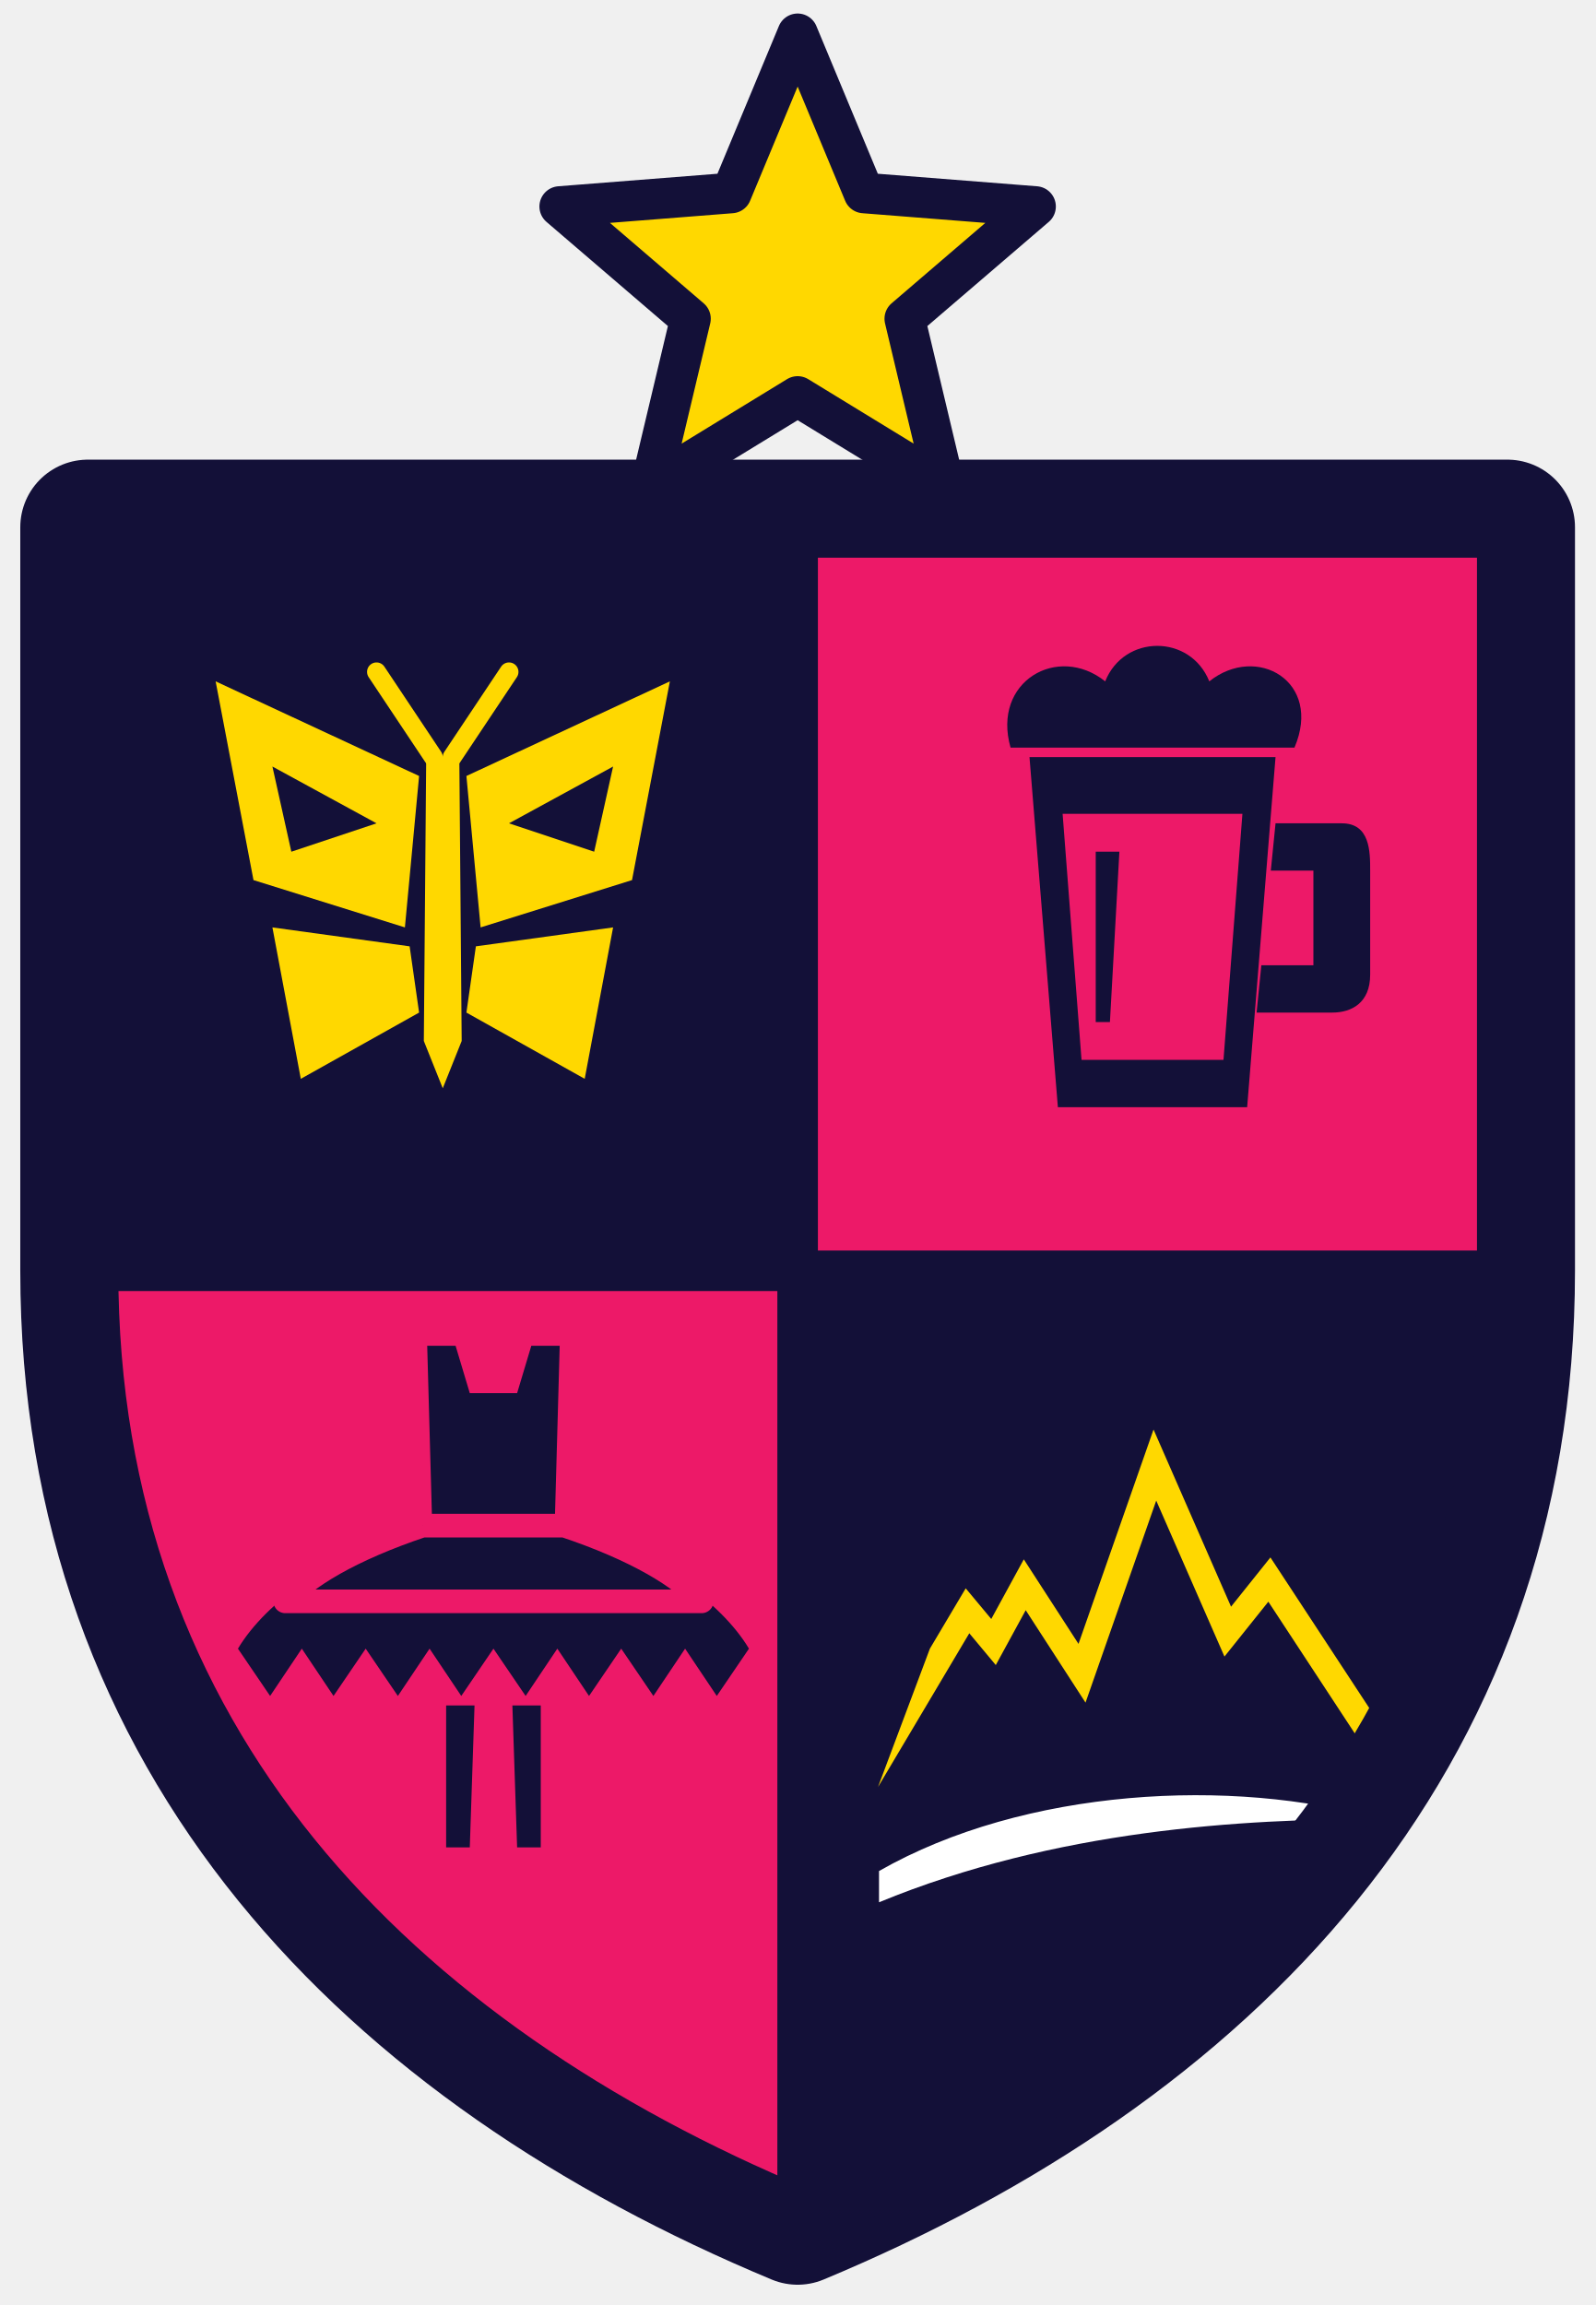
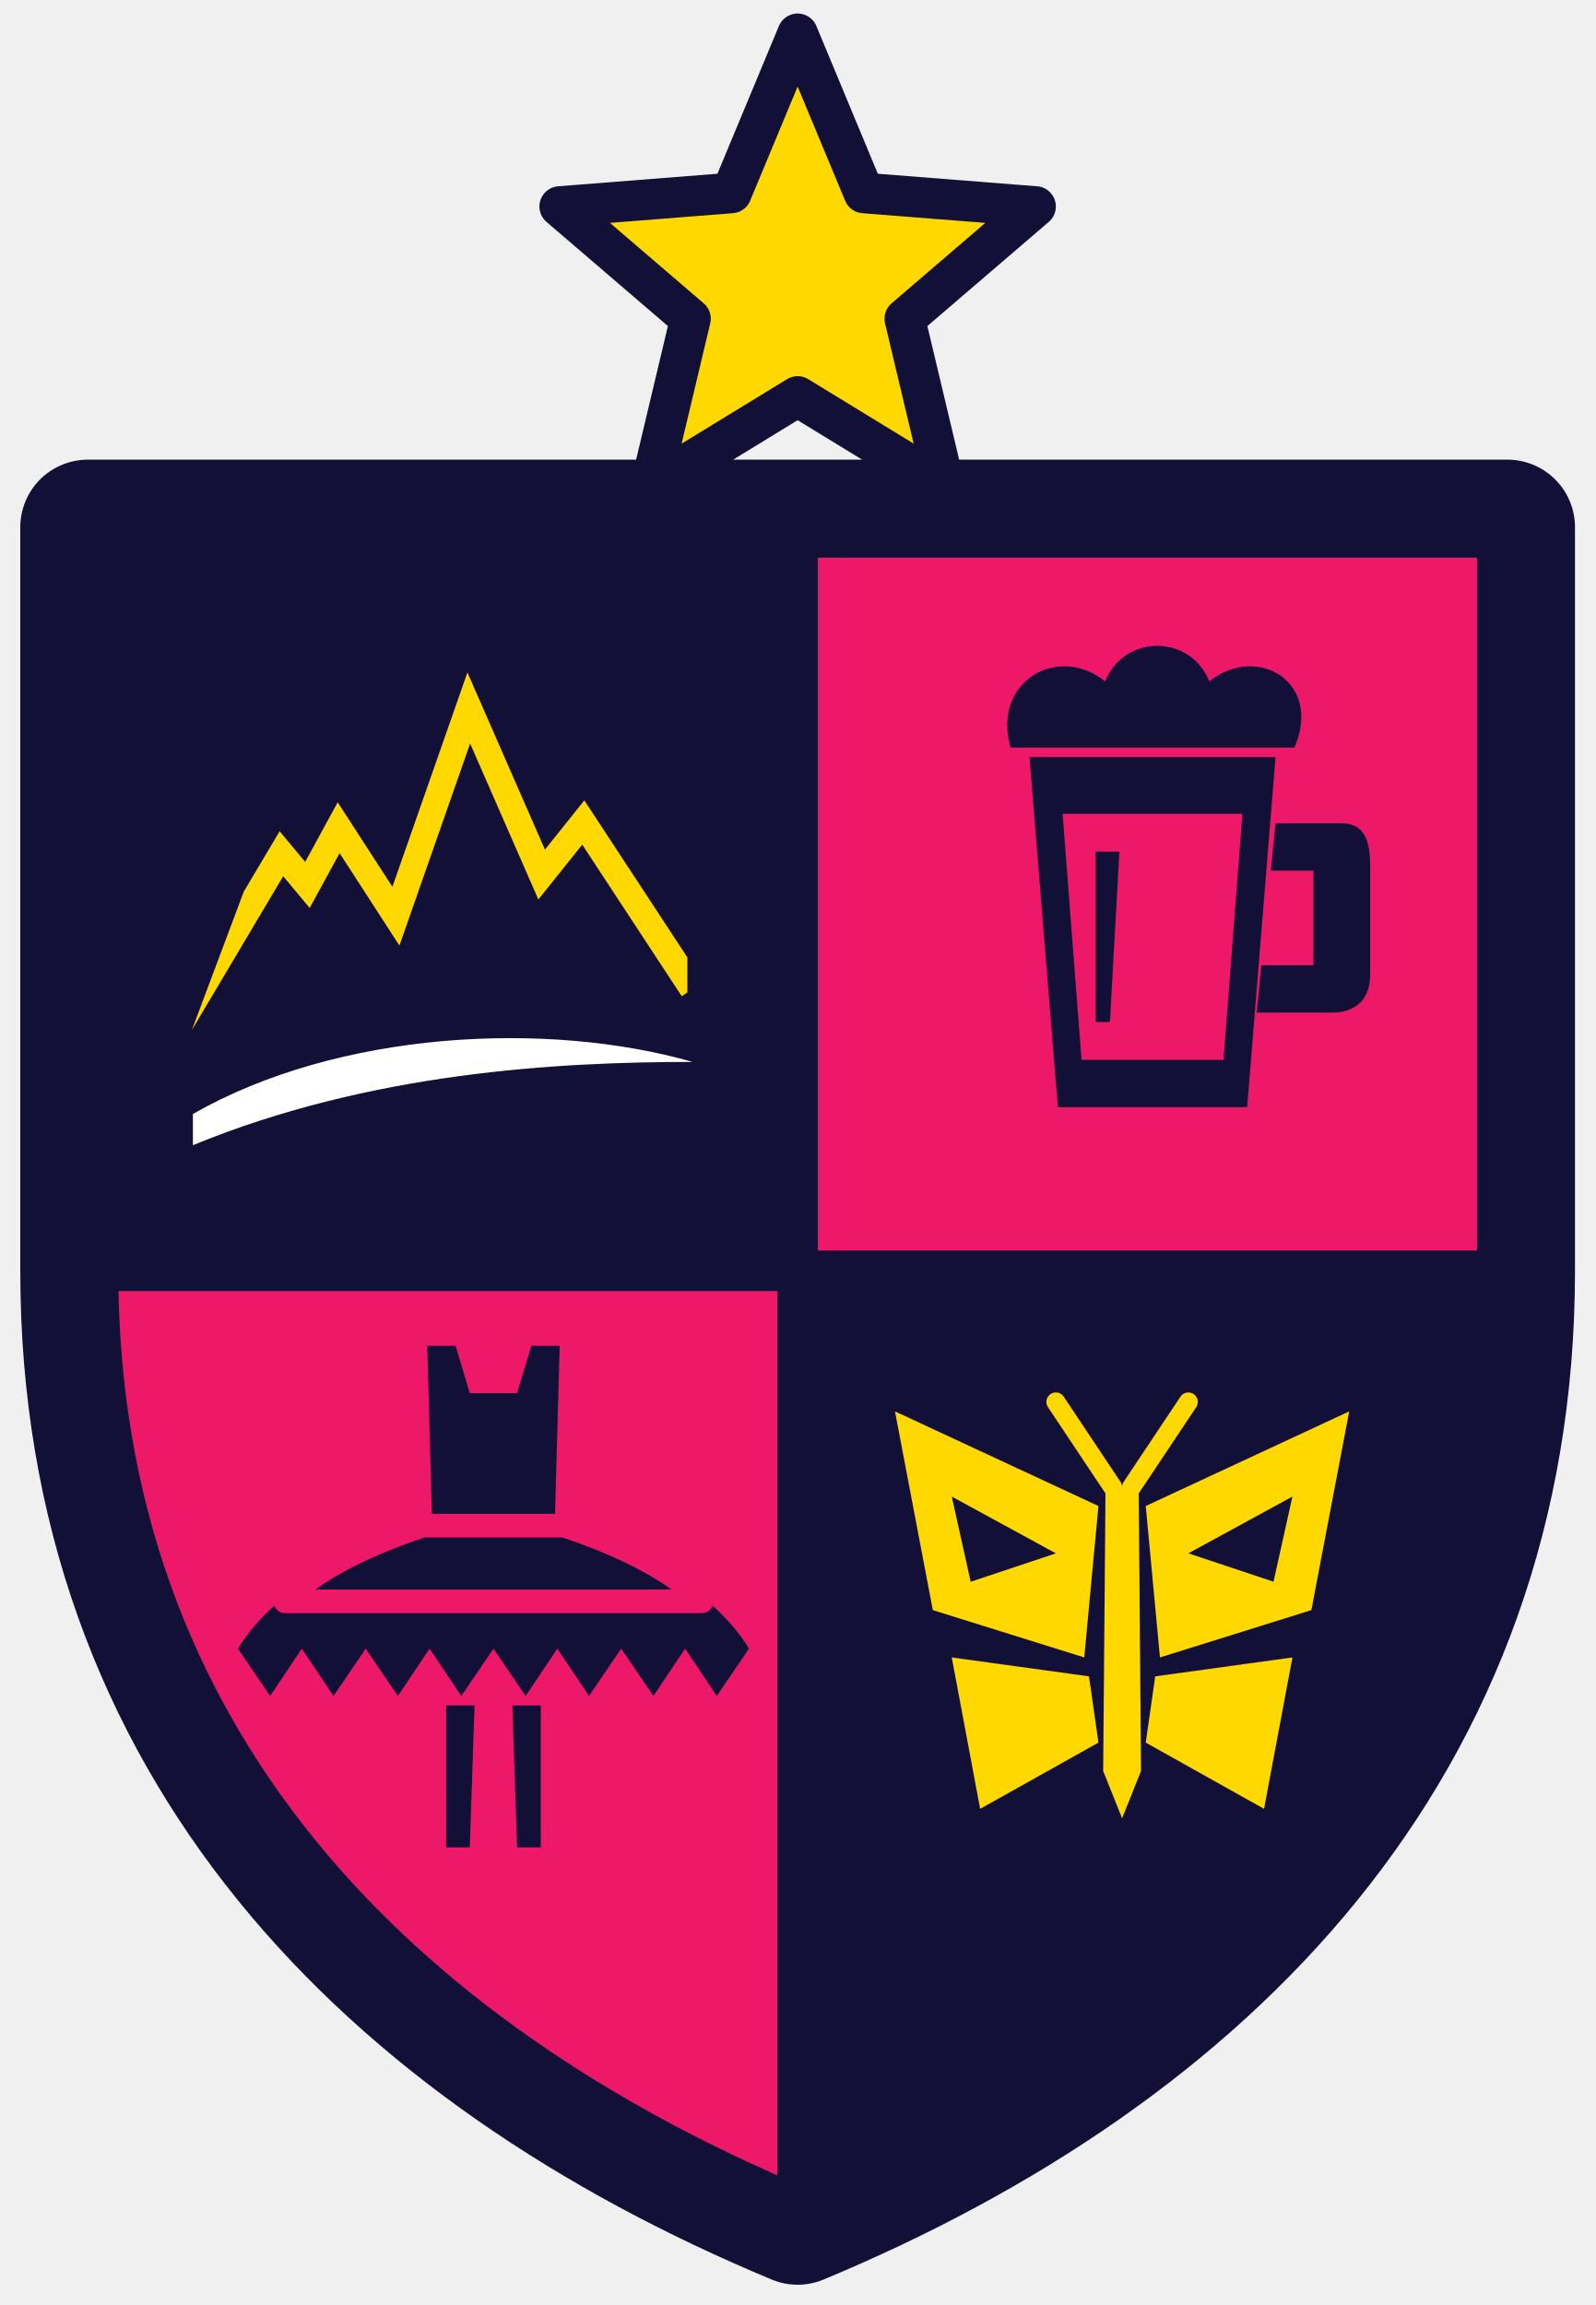
<svg xmlns="http://www.w3.org/2000/svg" viewBox="164 44 472 682">
  <style>.D{fill:#131038}.A{fill:#ed1968}.I1{fill:#ffd800}.I2{fill:#131038}.G{fill:#ffd800}.K{fill:#ffffff}.O{fill:#131038}.T{fill:#131038}.S{fill:#ed1968}.E{fill:#131038}.o{fill:none;stroke:#131038;stroke-linejoin:round;stroke-linecap:round}.I1s{stroke:#ffd800}.As{stroke:#ed1968}.Ds{stroke:#131038}</style>
  <defs>
    <clipPath id="s">
      <path d="M190 200 H610 V420 C610 560 520 650 400 700 C280 650 190 560 190 420 Z" />
    </clipPath>
  </defs>
  <path class="o" stroke-width="40" d="M190 200 H610 V420 C610 560 520 650 400 700 C280 650 190 560 190 420 Z" />
  <g clip-path="url(#s)">
    <rect class="D" x="190" y="200" width="210" height="220" />
    <rect class="A" x="400" y="200" width="210" height="220" />
    <rect class="A" x="190" y="420" width="210" height="290" />
    <rect class="D" x="400" y="420" width="210" height="290" />
    <defs>
      <clipPath id="sq0">
        <rect x="198" y="208" width="194" height="204" />
      </clipPath>
      <clipPath id="sq1">
        <rect x="408" y="208" width="194" height="204" />
      </clipPath>
      <clipPath id="sq2">
        <rect x="198" y="428" width="194" height="274" />
      </clipPath>
      <clipPath id="sq3">
        <rect x="408" y="428" width="194" height="274" />
      </clipPath>
    </defs>
    <g clip-path="url(#sq0)">
-       <g transform="translate(295 310) scale(1.4)">
-         <g>
-           <path class="I1" d="M-5 -26 L-48 -46 L-40 -4 L-8 6 Z M5 -26 L48 -46 L40 -4 L8 6 Z M-7 10 L-36 6 L-30 38 L-5 24 Z M7 10 L36 6 L30 38 L5 24 Z M-3.5 -30 L3.5 -30 L4 30 L0 40 L-4 30 Z" />
-           <path class="D" d="M-14 -16 L-36 -28 L-32 -10 Z M14 -16 L36 -28 L32 -10 Z" />
-           <path d="M-2 -30 L-14 -48 M2 -30 L14 -48" fill="none" stroke-width="4" stroke-linecap="round" class="I1s" />
+       <g transform="translate(295 312) scale(1.4)">
+         <g transform="scale(1.1)">
+           <g>
+             <clipPath id="m1c">
+               <path d="M-52 34 L-28 -30 V-60 H47 V60 H-52 Z" />
+             </clipPath>
+             <path clip-path="url(#m1c)" d="M-56 32 L-50 22 L-31 -10 L-26 -4 L-20 -15 L-9 2 L5 -38 L19 -6 L27 -16 L48 16" fill="none" class="I1s" stroke-width="5" stroke-linejoin="miter" stroke-miterlimit="10" />
+             <path class="K" d="M-48 40 C-20 24 20 22 48 30 C22 30 -14 32 -48 46 Z" />
+           </g>
        </g>
      </g>
    </g>
    <g clip-path="url(#sq1)">
      <g transform="translate(505 310) scale(1.4)">
        <g>
          <path class="I2" d="M-26 -30 L26 -30 L20 44 L-20 44 Z" />
          <path class="I2" d="M-30 -32 C-34 -46 -20 -54 -10 -46 C-6 -56 8 -56 12 -46 C22 -54 36 -46 30 -32 Z" />
          <path class="A" d="M-19 -18 L19 -18 L15 34 L-15 34 Z" />
          <path class="I2" d="M-12 -10 L-7 -10 L-9 26 L-12 26 Z" />
          <path class="I2" d="M26 -16 L40 -16 C46 -16 46 -10 46 -6 L46 16 C46 22 42 24 38 24 L22 24 L23 14 L34 14 L34 -6 L25 -6 Z" />
        </g>
      </g>
    </g>
    <g clip-path="url(#sq2)">
      <g transform="translate(310 515) scale(1.4)">
        <g>
          <path class="I2" d="M-14 -52 L-8 -52 L-5 -42 L5 -42 L8 -52 L14 -52 L13 -16 L-13 -16 Z" />
          <path class="I2" d="M-15 -14 L15 -14 C34 -8 48 2 54 12 L54 12 L47.2 22 L40.5 12 L33.8 22 L27 12 L20.2 22 L13.5 12 L6.8 22 L0 12 L-6.8 22 L-13.5 12 L-20.2 22 L-27 12 L-33.8 22 L-40.5 12 L-47.2 22 L-54 12 C-48 2 -34 -8 -15 -14 Z" />
          <path fill="none" class="As" stroke-width="5" stroke-linejoin="round" d="M-15 -14 L15 -14 C30 -9 40 -3 44 2 L-44 2 C-40 -3 -30 -9 -15 -14" />
          <path class="I2" d="M-10 24 L-4 24 L-5 54 L-10 54 Z M4 24 L10 24 L10 54 L5 54 Z" />
        </g>
      </g>
    </g>
    <g clip-path="url(#sq3)">
-       <g transform="translate(498 536) scale(1.4)">
-         <g transform="scale(1.1)">
-           <g>
-             <clipPath id="m1c">
-               <path d="M-52 34 L-28 -30 V-60 H47 V60 H-52 Z" />
-             </clipPath>
-             <path clip-path="url(#m1c)" d="M-56 32 L-50 22 L-31 -10 L-26 -4 L-20 -15 L-9 2 L5 -38 L19 -6 L27 -16 L48 16" fill="none" class="I1s" stroke-width="5" stroke-linejoin="miter" stroke-miterlimit="10" />
-             <path class="K" d="M-48 40 C-20 24 20 22 48 30 C22 30 -14 32 -48 46 Z" />
-           </g>
+       <g transform="translate(496 526) scale(1.4)">
+         <g>
+           <path class="I1" d="M-5 -26 L-48 -46 L-40 -4 L-8 6 Z M5 -26 L48 -46 L40 -4 L8 6 Z M-7 10 L-36 6 L-30 38 L-5 24 Z M7 10 L36 6 L30 38 L5 24 Z M-3.5 -30 L3.5 -30 L4 30 L0 40 L-4 30 Z" />
+           <path class="D" d="M-14 -16 L-36 -28 L-32 -10 Z M14 -16 L36 -28 L32 -10 Z" />
+           <path d="M-2 -30 L-14 -48 M2 -30 L14 -48" fill="none" stroke-width="4" stroke-linecap="round" class="I1s" />
        </g>
      </g>
    </g>
  </g>
  <path class="o" stroke-width="12" d="M400 200 V700 M190 420 H610" />
  <path class="o" stroke-width="18" d="M190 200 H610 V420 C610 560 520 650 400 700 C280 650 190 560 190 420 Z" />
  <path class="G" d="M400 54 L419.6 101.1 L470.4 105.1 L431.7 138.3 L443.5 187.9 L400 161.3 L356.5 187.9 L368.3 138.3 L329.6 105.1 L380.4 101.1 Z" />
  <path class="o" stroke-width="12" d="M400 54 L419.6 101.1 L470.4 105.1 L431.7 138.3 L443.5 187.9 L400 161.3 L356.5 187.9 L368.3 138.3 L329.6 105.1 L380.4 101.1 Z" />
  <path class="o" stroke-width="10" d="M330 186 H470" />
</svg>
